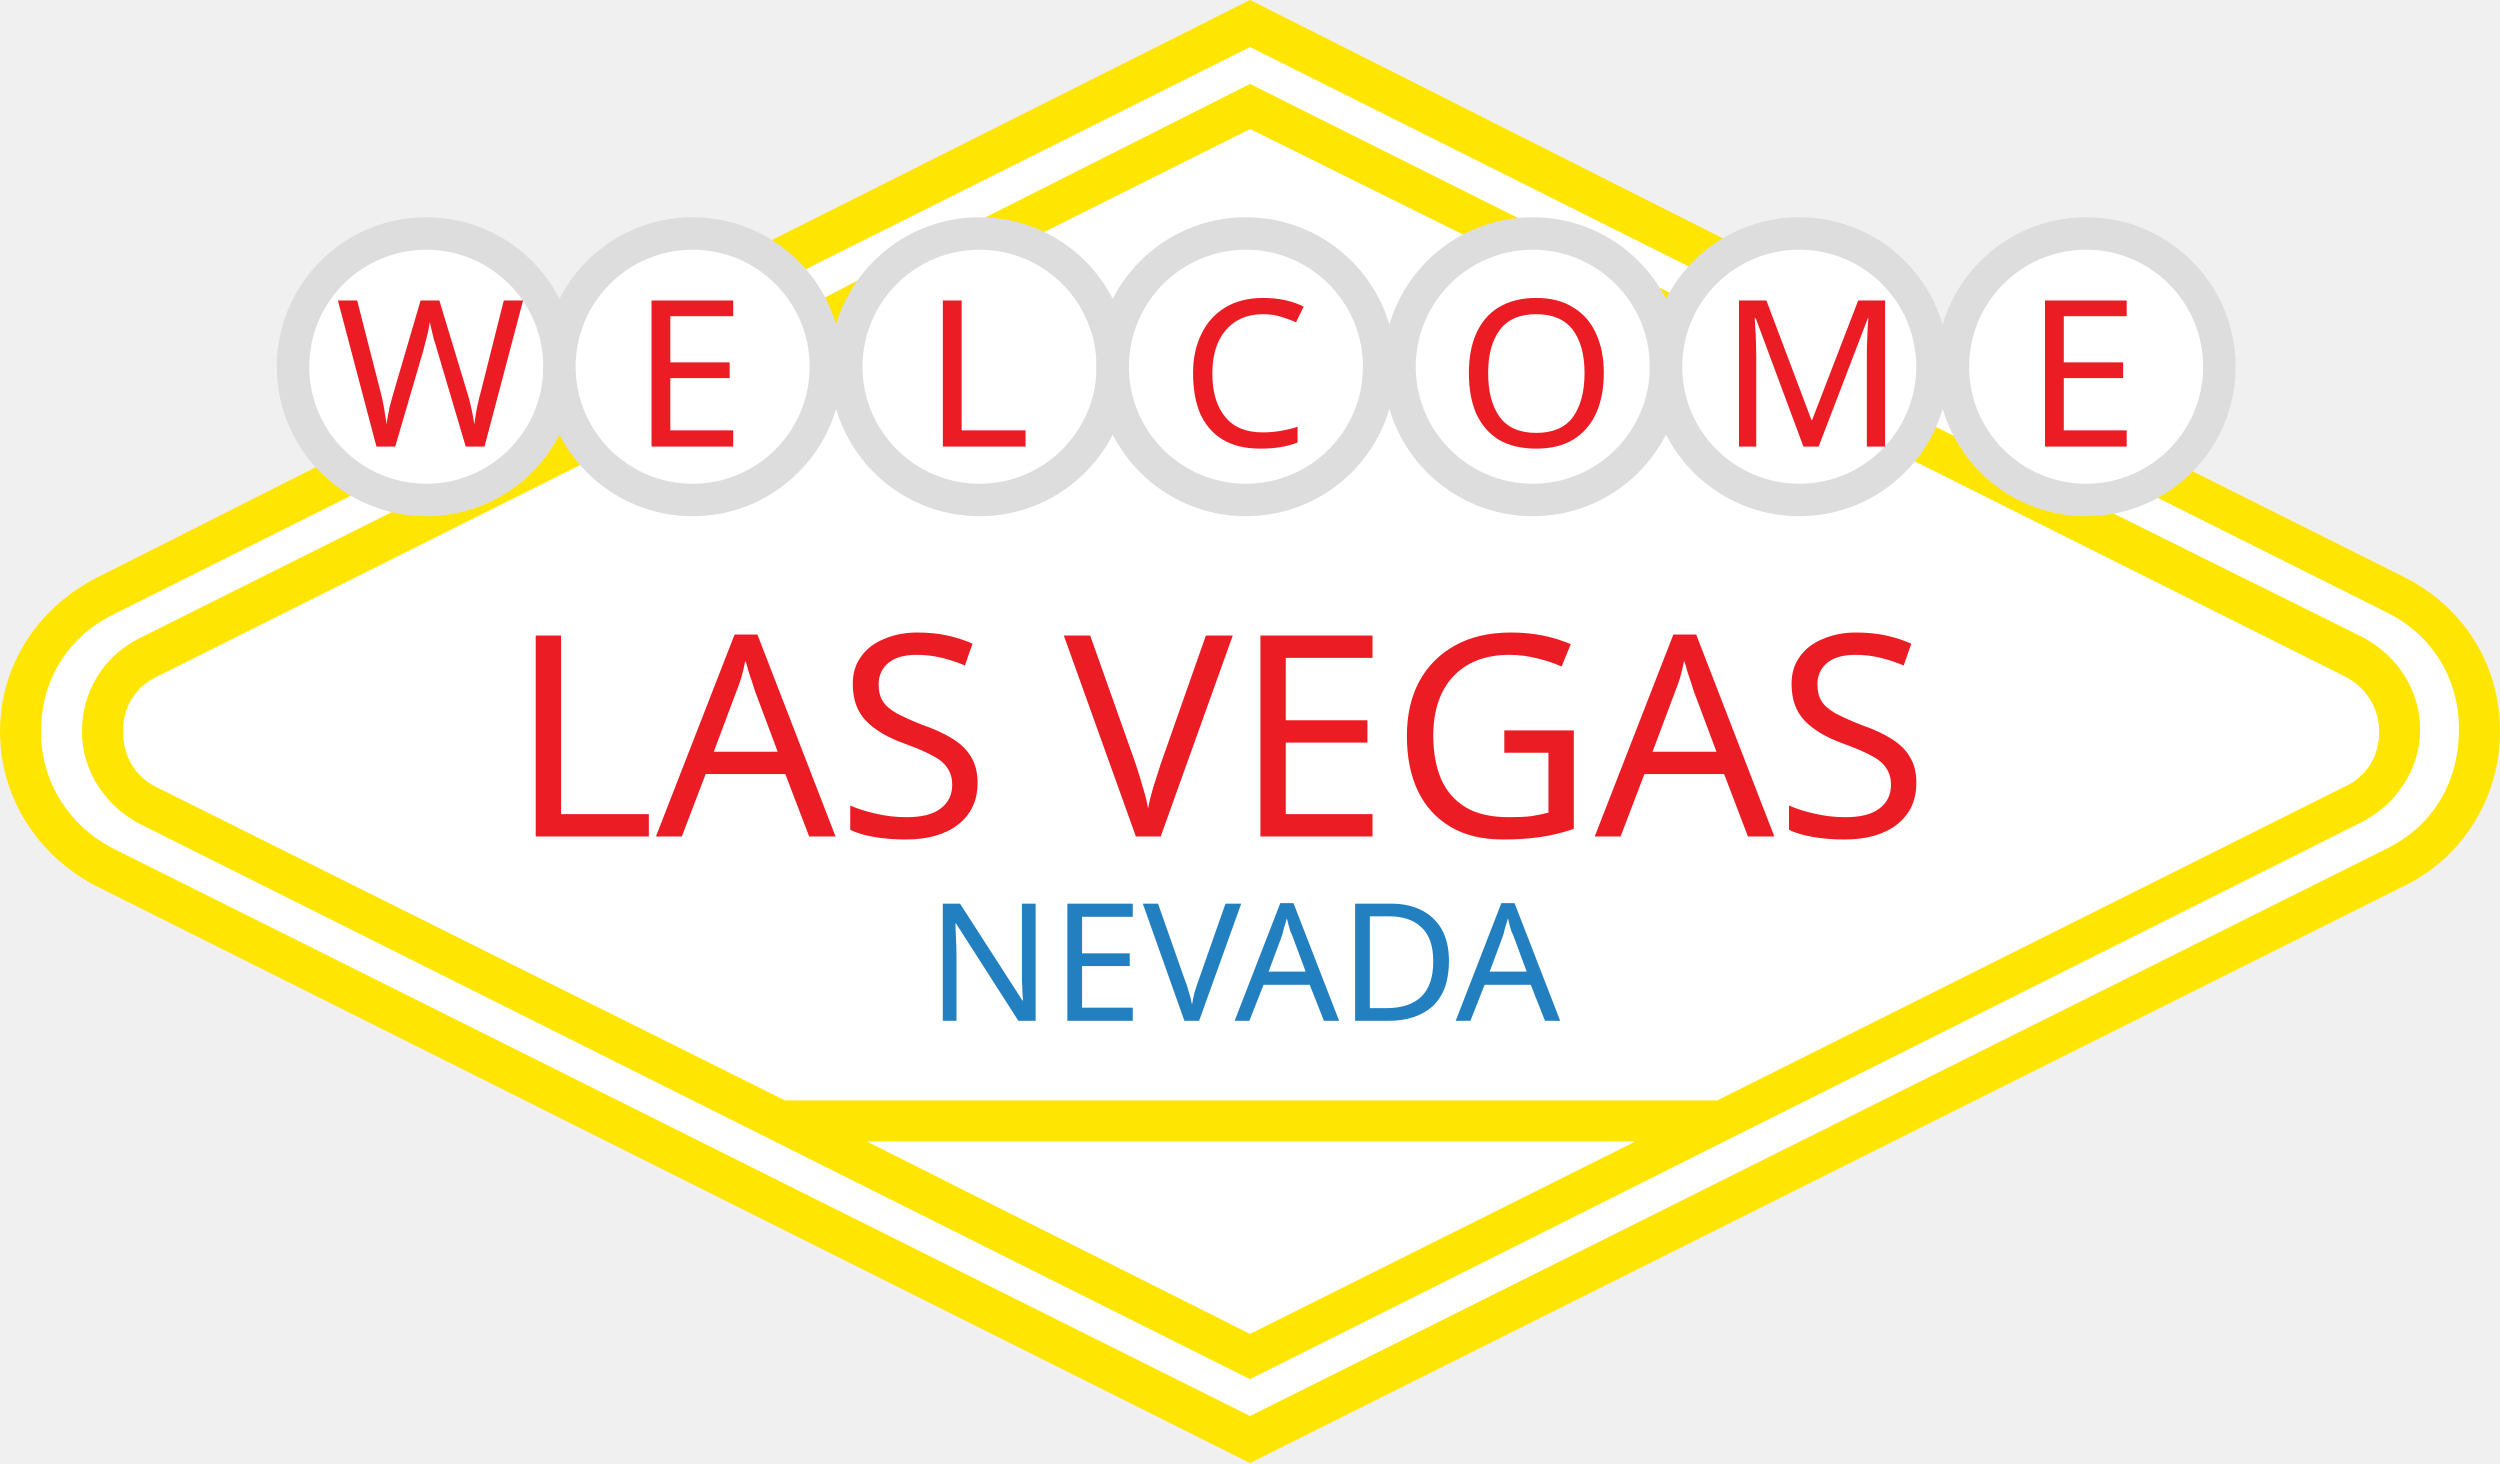
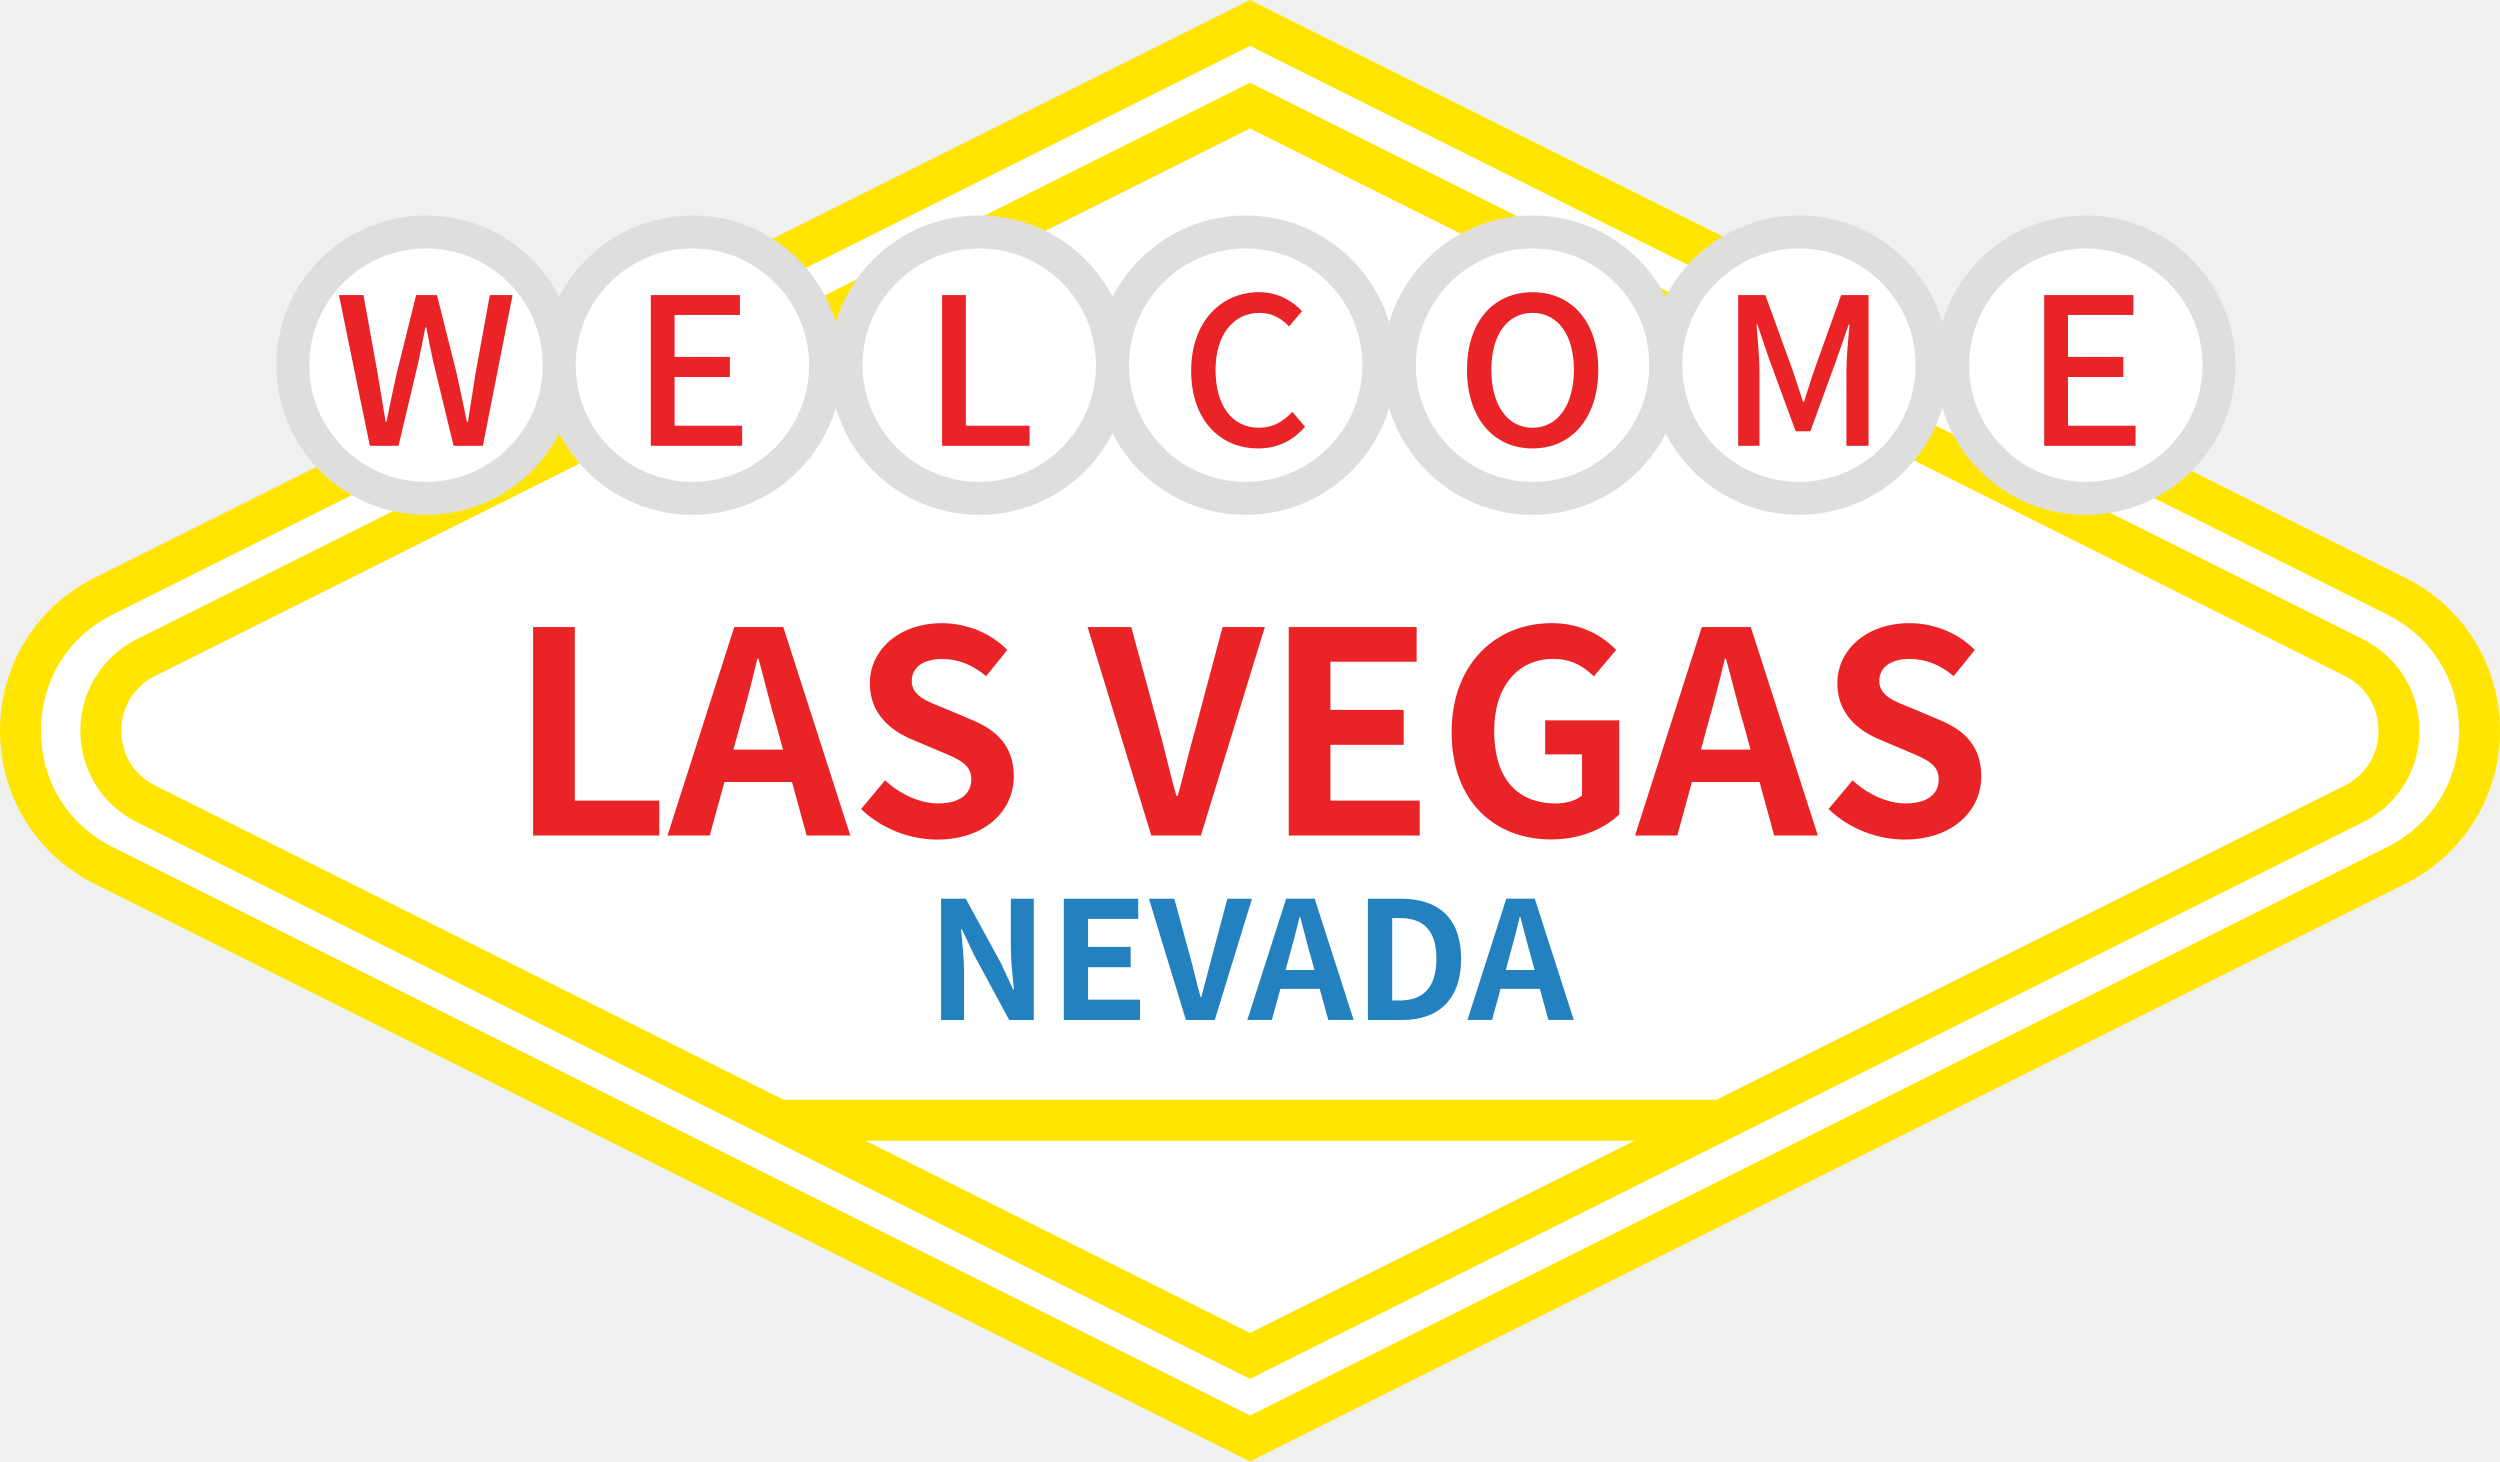
- <svg xmlns="http://www.w3.org/2000/svg" version="1.1" id="Layer_1" x="0px" y="0px" width="76.999px" height="45.063px" viewBox="-42.425 16.216 76.999 45.063" enable-background="new -42.425 16.216 76.999 45.063" xml:space="preserve">
+ <svg xmlns="http://www.w3.org/2000/svg" version="1.1" id="Layer_1" x="0px" y="0px" width="75.829px" height="44.328px" viewBox="0 0 75.829 44.328" enable-background="new 0 0 75.829 44.328" xml:space="preserve">
+   <g>
+     <path fill="#FFE500" d="M72.957,17.527l-7.222-3.611c0.851-0.74,1.392-1.833,1.392-3.046c0-2.231-1.814-4.04-4.04-4.04   c-2.132,0-3.878,1.653-4.027,3.748l-0.348-0.18h-0.007c-0.229-2.008-1.946-3.568-4.009-3.568c-0.74,0-1.436,0.199-2.033,0.547   L37.914,0L23.159,7.377c-0.597-0.348-1.287-0.547-2.027-0.547c-2.069,0-3.779,1.56-4.009,3.568l-0.354,0.174   c-0.156-2.095-1.902-3.742-4.028-3.742c-2.231,0-4.04,1.809-4.04,4.04c0,1.218,0.541,2.306,1.393,3.046l-7.229,3.611   C1.094,18.41,0,20.188,0,22.164s1.094,3.754,2.865,4.643l35.049,17.521l35.042-17.521c1.771-0.888,2.872-2.666,2.872-4.643   S74.728,18.41,72.957,17.527z" />
+     <path fill="#FFFFFF" d="M63.086,8.074c1.541,0,2.797,1.255,2.797,2.797c0,1.032-0.565,1.939-1.404,2.418   c-0.41,0.243-0.883,0.379-1.393,0.379c-0.36,0-0.709-0.068-1.025-0.199c-0.025-0.006-0.043-0.012-0.063-0.025   c-0.137-0.056-0.267-0.125-0.391-0.205c-0.031-0.012-0.057-0.031-0.088-0.05c-0.658-0.447-1.112-1.163-1.211-1.989   c-0.014-0.106-0.02-0.218-0.02-0.33C60.29,9.329,61.54,8.074,63.086,8.074z" />
+     <path fill="#FFFFFF" d="M52.063,33.357H23.766L4.711,23.83c-0.646-0.317-1.032-0.944-1.032-1.666s0.385-1.342,1.032-1.666   l13.556-6.781c0.734,0.74,1.747,1.193,2.865,1.193c2.226,0,4.04-1.815,4.04-4.04c0-0.199-0.012-0.392-0.043-0.578l0.435-0.218   c-0.056,0.261-0.081,0.522-0.081,0.795c0,2.225,1.809,4.04,4.04,4.04c2.225,0,4.04-1.815,4.04-4.04   c0-1.609-0.945-2.996-2.306-3.642l6.657-3.332l6.657,3.325c-1.367,0.646-2.306,2.039-2.306,3.648c0,2.225,1.809,4.04,4.04,4.04   c2.225,0,4.039-1.815,4.039-4.04c0-0.273-0.024-0.535-0.074-0.795l0.43,0.218c-0.031,0.186-0.044,0.379-0.044,0.578   c0,2.225,1.809,4.04,4.04,4.04c1.113,0,2.125-0.454,2.859-1.193l13.556,6.781c0.646,0.323,1.032,0.944,1.032,1.666   s-0.386,1.349-1.032,1.666L52.063,33.357z" />
+     <polygon fill="#FFFFFF" points="49.576,34.601 49.575,34.601 37.914,40.431 26.252,34.601  " />
+     <path fill="#FFFFFF" d="M16.608,12.045l0.584-0.292c0.075,0.336,0.186,0.653,0.342,0.945l-1.84,0.919l-0.006,0.006   C16.104,13.183,16.428,12.642,16.608,12.045z" />
+     <path fill="#FFFFFF" d="M29.523,8.074h0.038c1.522,0.019,2.759,1.268,2.759,2.797c0,1.542-1.255,2.797-2.797,2.797   c-1.547,0-2.797-1.255-2.797-2.797c0-0.615,0.199-1.193,0.547-1.653C27.777,8.527,28.597,8.074,29.523,8.074z" />
+     <path fill="#FFFFFF" d="M48.548,9.211c0,0,0.007,0.006,0.013,0.006c0.336,0.46,0.541,1.038,0.541,1.653   c0,1.542-1.256,2.797-2.797,2.797c-1.548,0-2.797-1.255-2.797-2.797c0-1.529,1.23-2.778,2.76-2.797h0.037   C47.225,8.074,48.045,8.521,48.548,9.211z" />
+     <path fill="#FFFFFF" d="M60.128,13.618l-1.84-0.919c0.161-0.292,0.273-0.609,0.348-0.945l0.585,0.292   C59.401,12.635,59.717,13.177,60.128,13.618z" />
+     <path fill="#FFFFFF" d="M54.696,8.074c1.1,0,2.057,0.64,2.506,1.572c0.191,0.373,0.291,0.783,0.291,1.225   c0,0.105-0.006,0.205-0.012,0.305c-0.045,0.348-0.145,0.671-0.299,0.969c-0.193,0.385-0.479,0.721-0.827,0.976   c-0.46,0.342-1.038,0.547-1.659,0.547c-1.541,0-2.785-1.243-2.797-2.778v-0.019c0-0.441,0.1-0.852,0.285-1.225   c0.144-0.305,0.349-0.584,0.604-0.813c0.373-0.355,0.846-0.603,1.374-0.709C54.334,8.093,54.509,8.074,54.696,8.074z" />
+     <path fill="#FFFFFF" d="M37.914,1.392L51.62,8.248c-0.212,0.254-0.398,0.535-0.548,0.839l-1.709-0.852   c-0.684-0.795-1.672-1.318-2.784-1.393l-8.665-4.332L29.25,6.843c-1.119,0.075-2.107,0.597-2.791,1.393l-1.703,0.857   c-0.149-0.304-0.336-0.59-0.553-0.845L37.914,1.392z" />
+     <path fill="#FFFFFF" d="M21.132,8.074c0.181,0,0.361,0.019,0.535,0.05c0.528,0.106,1.001,0.354,1.374,0.709   c0.249,0.229,0.454,0.509,0.597,0.813c0.192,0.373,0.292,0.783,0.292,1.225v0.019c-0.012,1.536-1.261,2.778-2.797,2.778   c-0.627,0-1.199-0.205-1.659-0.547c-0.348-0.255-0.634-0.591-0.827-0.976c-0.155-0.298-0.254-0.621-0.298-0.969   c-0.006-0.1-0.012-0.199-0.012-0.305c0-0.435,0.1-0.852,0.28-1.218C19.063,8.72,20.02,8.074,21.132,8.074z" />
+     <path fill="#FFFFFF" d="M9.945,10.871c0-1.542,1.25-2.797,2.797-2.797c1.542,0,2.797,1.255,2.797,2.797   c0,0.112-0.006,0.224-0.019,0.33c-0.1,0.858-0.596,1.597-1.293,2.032c-0.149,0.1-0.31,0.18-0.484,0.242   c-0.311,0.125-0.647,0.193-1.001,0.193c-0.51,0-0.988-0.136-1.398-0.379C10.504,12.81,9.945,11.902,9.945,10.871z" />
+     <path fill="#FFFFFF" d="M72.404,25.694l-34.49,17.241L3.418,25.694c-1.361-0.684-2.175-2.001-2.175-3.53   c0-1.523,0.814-2.847,2.175-3.524l7.95-3.972c0.429,0.156,0.889,0.243,1.374,0.243c0.137,0,0.273-0.006,0.404-0.019l-8.987,4.494   c-1.063,0.528-1.722,1.598-1.722,2.778c0,1.187,0.659,2.25,1.722,2.778l33.756,16.881l33.75-16.881   c1.063-0.528,1.721-1.591,1.721-2.778c0-1.181-0.658-2.25-1.721-2.778l-8.988-4.494c0.131,0.012,0.273,0.019,0.41,0.019   c0.479,0,0.945-0.087,1.368-0.243l7.949,3.972c1.36,0.677,2.181,2.001,2.181,3.524C74.584,23.693,73.764,25.011,72.404,25.694z" />
+   </g>
+   <g>
+     <path fill="#FFE500" d="M37.914,14.911c2.226,0,4.04-1.815,4.04-4.04c0-2.231-1.814-4.04-4.04-4.04c-2.231,0-4.04,1.809-4.04,4.04   C33.874,13.096,35.683,14.911,37.914,14.911z" />
+     <path fill="#FFFFFF" d="M37.914,8.074c1.542,0,2.797,1.255,2.797,2.797s-1.255,2.797-2.797,2.797c-1.547,0-2.796-1.255-2.796-2.797   S36.367,8.074,37.914,8.074z" />
+   </g>
+   <circle fill="#FFFFFF" stroke="#DEDEDD" stroke-miterlimit="10" cx="12.922" cy="11.076" r="4.04" />
+   <circle fill="#FFFFFF" stroke="#DEDEDD" stroke-miterlimit="10" cx="21.002" cy="11.076" r="4.04" />
+   <circle fill="#FFFFFF" stroke="#DEDEDD" stroke-miterlimit="10" cx="29.704" cy="11.076" r="4.04" />
+   <circle fill="#FFFFFF" stroke="#DEDEDD" stroke-miterlimit="10" cx="37.784" cy="11.076" r="4.04" />
+   <circle fill="#FFFFFF" stroke="#DEDEDD" stroke-miterlimit="10" cx="46.486" cy="11.076" r="4.04" />
+   <circle fill="#FFFFFF" stroke="#DEDEDD" stroke-miterlimit="10" cx="54.565" cy="11.076" r="4.04" />
+   <circle fill="#FFFFFF" stroke="#DEDEDD" stroke-miterlimit="10" cx="63.267" cy="11.076" r="4.04" />
  <g>
    <g>
-       <path fill="#FFE502" d="M31.67,34.014l-7.322-3.661c0.886-0.759,1.392-1.894,1.392-3.094c0-2.272-1.828-4.101-4.105-4.101    c-2.146,0-3.91,1.705-4.101,3.783l-0.376-0.185l0,0c-0.253-2.023-1.959-3.599-4.104-3.599c-0.756,0-1.453,0.188-2.082,0.566    l-14.896-7.509l-14.958,7.509c-0.631-0.379-1.324-0.566-2.082-0.566c-2.083,0-3.851,1.575-4.104,3.599l-0.316,0.25    c-0.188-2.144-1.955-3.784-4.101-3.784c-2.21-0.064-4.104,1.764-4.104,4.036c0,1.262,0.569,2.335,1.39,3.094l-7.258,3.661    c-1.831,0.946-2.967,2.714-2.967,4.733c0,2.017,1.136,3.787,2.903,4.73l35.597,17.801L31.67,43.478    c1.771-0.882,2.904-2.714,2.904-4.73C34.574,36.728,33.502,34.96,31.67,34.014z" />
-       <path fill="#FFFFFF" d="M21.634,24.42c1.581,0,2.845,1.264,2.845,2.839c0,1.074-0.567,1.959-1.453,2.462    c-0.44,0.253-0.885,0.379-1.392,0.379c-0.374,0-0.69-0.062-1.008-0.19h-0.063c-0.125-0.063-0.25-0.124-0.377-0.188    c-0.062,0-0.062,0-0.062-0.065c-0.697-0.438-1.138-1.196-1.203-2.017c0-0.127,0-0.191,0-0.314    C18.798,25.745,20.124,24.42,21.634,24.42z" />
-       <path fill="#FFFFFF" d="M10.465,50.108h-28.716l-19.376-9.659c-0.632-0.313-1.01-0.943-1.01-1.702s0.378-1.388,1.073-1.705    l13.759-6.881c0.757,0.759,1.767,1.203,2.904,1.203c2.271,0,4.102-1.831,4.102-4.105c0-0.188,0-0.379-0.063-0.566l0.443-0.253    c-0.063,0.253-0.063,0.502-0.063,0.819c0,2.274,1.83,4.105,4.101,4.105c2.273,0,4.104-1.831,4.104-4.105    c0-1.641-0.947-3.031-2.336-3.722l6.691-3.347l6.754,3.347c-1.388,0.629-2.338,2.081-2.338,3.722c0,2.274,1.832,4.105,4.105,4.105    s4.102-1.831,4.102-4.105c0-0.252,0-0.566-0.065-0.819l0.444,0.253c0,0.188-0.062,0.379-0.062,0.566    c0,2.274,1.829,4.105,4.102,4.105c1.135,0,2.146-0.444,2.901-1.203l13.758,6.881c0.636,0.317,1.074,0.946,1.074,1.705    s-0.377,1.389-1.074,1.702L10.465,50.108z" />
-       <polygon fill="#FFFFFF" points="7.942,51.373 7.942,51.373 -3.925,57.3 -15.727,51.373   " />
-       <path fill="#FFFFFF" d="M-25.509,28.459l0.567-0.314c0.063,0.314,0.189,0.629,0.316,0.943l-1.894,0.95l0,0    C-26.015,29.655-25.699,29.088-25.509,28.459z" />
-       <path fill="#FFFFFF" d="M-12.446,24.42L-12.446,24.42c1.579,0,2.841,1.264,2.841,2.839c0,1.576-1.262,2.841-2.841,2.841    c-1.578,0-2.84-1.265-2.84-2.841c0-0.632,0.189-1.199,0.569-1.705C-14.213,24.925-13.33,24.42-12.446,24.42z" />
-       <path fill="#FFFFFF" d="M6.931,25.618L6.931,25.618c0.379,0.503,0.567,1.074,0.567,1.706c0,1.576-1.261,2.837-2.837,2.837    c-1.579,0-2.844-1.261-2.844-2.837c0-1.579,1.265-2.844,2.779-2.844h0.065C5.543,24.42,6.363,24.925,6.931,25.618z" />
-       <path fill="#FFFFFF" d="M18.669,30.1l-1.894-0.947c0.19-0.317,0.252-0.632,0.382-0.946l0.566,0.314    C17.912,29.088,18.23,29.594,18.669,30.1z" />
-       <path fill="#FFFFFF" d="M13.117,24.42c1.135,0,2.081,0.632,2.522,1.579c0.191,0.376,0.314,0.819,0.314,1.26    c0,0.127,0,0.188,0,0.319c-0.062,0.376-0.123,0.689-0.314,1.008c-0.188,0.379-0.506,0.755-0.82,1.008    c-0.441,0.315-1.073,0.506-1.702,0.506c-1.579,0-2.84-1.265-2.84-2.841l0,0c0-0.44,0.126-0.884,0.314-1.26    c0.126-0.315,0.379-0.568,0.633-0.821c0.375-0.379,0.881-0.632,1.387-0.697C12.803,24.48,12.926,24.42,13.117,24.42z" />
-       <path fill="#FFFFFF" d="M-3.925,17.665L9.959,24.61c-0.188,0.253-0.376,0.567-0.567,0.82l-1.767-0.885    c-0.694-0.821-1.706-1.323-2.84-1.388L-3.925,18.8l-8.772,4.423c-1.136,0.062-2.146,0.629-2.84,1.388l-1.704,0.882    c-0.126-0.314-0.316-0.567-0.569-0.882L-3.925,17.665z" />
-       <path fill="#FFFFFF" d="M-20.965,24.42c0.188,0,0.377,0,0.567,0.061c0.504,0.13,1.01,0.383,1.388,0.697    c0.253,0.253,0.442,0.506,0.632,0.821c0.189,0.376,0.314,0.819,0.314,1.26l0,0c0,1.576-1.262,2.841-2.839,2.841    c-0.632,0-1.2-0.19-1.706-0.566c-0.378-0.254-0.63-0.568-0.82-1.013c-0.188-0.314-0.251-0.629-0.314-1.009    c0-0.126,0-0.188,0-0.317c0-0.438,0.126-0.882,0.251-1.258C-23.048,25.116-22.039,24.42-20.965,24.42z" />
-       <path fill="#FFFFFF" d="M-32.326,27.259c0-1.575,1.263-2.839,2.84-2.839c1.577,0,2.84,1.264,2.84,2.839c0,0.127,0,0.253,0,0.319    c-0.126,0.881-0.63,1.64-1.326,2.077c-0.126,0.13-0.314,0.191-0.504,0.254c-0.316,0.129-0.632,0.19-1.01,0.19    c-0.506,0-1.01-0.126-1.451-0.379C-31.759,29.279-32.326,28.333-32.326,27.259z" />
-       <path fill="#FFFFFF" d="M31.103,42.343L-3.925,59.829l-35.029-17.486c-1.325-0.69-2.208-2.017-2.208-3.596s0.82-2.905,2.208-3.596    l8.078-4.039c0.443,0.188,0.883,0.252,1.39,0.252c0.126,0,0.252,0,0.377,0l-9.088,4.542c-1.071,0.567-1.704,1.642-1.704,2.841    c0,1.196,0.695,2.27,1.767,2.837l34.208,17.11l34.271-17.172c1.069-0.567,1.769-1.641,1.769-2.837    c0-1.203-0.699-2.276-1.769-2.844L21.198,31.3c0.122,0,0.25,0,0.436,0c0.507,0,0.951-0.065,1.392-0.254l8.077,4.041    c1.388,0.693,2.207,2.02,2.207,3.599C33.31,40.326,32.49,41.652,31.103,42.343z" />
+       <path fill="#EA2327" d="M10.28,8.95h0.745l0.429,2.379l0.243,1.466h0.024c0.099-0.491,0.205-0.981,0.31-1.466l0.591-2.379h0.633    l0.596,2.379c0.106,0.479,0.205,0.969,0.311,1.466h0.031c0.075-0.497,0.156-0.988,0.23-1.466l0.435-2.379h0.689l-0.901,4.572    h-0.888l-0.615-2.542c-0.081-0.36-0.149-0.702-0.211-1.049h-0.031c-0.062,0.348-0.136,0.689-0.211,1.049l-0.603,2.542h-0.869    L10.28,8.95z" />
    </g>
+   </g>
+   <g>
    <g>
-       <circle fill="#FFE502" cx="-3.925" cy="27.261" r="4.103" />
-       <circle fill="#FFFFFF" cx="-3.925" cy="27.26" r="2.84" />
+       <path fill="#EA2327" d="M16.17,19.02h1.265v5.264h2.563v1.059H16.17V19.02z" />
+       <path fill="#EA2327" d="M24.023,23.72h-2.051l-0.444,1.623h-1.282l2.025-6.323h1.487l2.033,6.323h-1.324L24.023,23.72z     M23.75,22.737l-0.188-0.691c-0.197-0.658-0.367-1.385-0.556-2.068h-0.034c-0.163,0.692-0.351,1.41-0.538,2.068l-0.188,0.691    H23.75z" />
+       <path fill="#EA2327" d="M26.118,24.54l0.727-0.871c0.453,0.418,1.051,0.7,1.607,0.7c0.658,0,1.008-0.282,1.008-0.726    c0-0.47-0.385-0.615-0.949-0.854l-0.846-0.358c-0.641-0.265-1.282-0.778-1.282-1.701c0-1.034,0.906-1.828,2.188-1.828    c0.734,0,1.469,0.29,1.982,0.812l-0.642,0.795c-0.401-0.333-0.82-0.521-1.341-0.521c-0.556,0-0.915,0.248-0.915,0.667    c0,0.453,0.453,0.615,0.991,0.829l0.829,0.351c0.769,0.316,1.274,0.803,1.274,1.717c0,1.034-0.863,1.914-2.325,1.914    C27.579,25.463,26.733,25.13,26.118,24.54z" />
+       <path fill="#EA2327" d="M32.988,19.02h1.325l0.837,3.076c0.197,0.701,0.325,1.333,0.53,2.043h0.043    c0.196-0.709,0.341-1.342,0.539-2.043l0.82-3.076h1.282l-1.939,6.323h-1.504L32.988,19.02z" />
+       <path fill="#EA2327" d="M39.09,19.02h3.879v1.051h-2.615v1.461h2.222v1.06h-2.222v1.692h2.708v1.059H39.09V19.02z" />
+       <path fill="#EA2327" d="M44.03,22.208c0-2.084,1.35-3.307,3.033-3.307c0.914,0,1.547,0.393,1.957,0.812l-0.676,0.803    c-0.307-0.299-0.666-0.53-1.238-0.53c-1.051,0-1.786,0.82-1.786,2.179c0,1.375,0.633,2.204,1.872,2.204    c0.307,0,0.615-0.085,0.794-0.239v-1.248h-1.119v-1.034h2.247v2.854c-0.427,0.419-1.17,0.76-2.051,0.76    C45.336,25.463,44.03,24.318,44.03,22.208z" />
+       <path fill="#EA2327" d="M53.37,23.72h-2.051l-0.444,1.623h-1.281l2.024-6.323h1.486l2.035,6.323h-1.325L53.37,23.72z     M53.096,22.737l-0.188-0.691c-0.197-0.658-0.367-1.385-0.557-2.068h-0.033c-0.162,0.692-0.351,1.41-0.538,2.068l-0.188,0.691    H53.096z" />
+       <path fill="#EA2327" d="M55.463,24.54l0.727-0.871c0.453,0.418,1.051,0.7,1.607,0.7c0.657,0,1.008-0.282,1.008-0.726    c0-0.47-0.385-0.615-0.949-0.854L57.01,22.43c-0.641-0.265-1.281-0.778-1.281-1.701c0-1.034,0.905-1.828,2.188-1.828    c0.734,0,1.469,0.29,1.982,0.812l-0.641,0.795c-0.402-0.333-0.821-0.521-1.342-0.521c-0.556,0-0.914,0.248-0.914,0.667    c0,0.453,0.452,0.615,0.99,0.829l0.83,0.351c0.769,0.316,1.273,0.803,1.273,1.717c0,1.034-0.864,1.914-2.325,1.914    C56.924,25.463,56.079,25.13,55.463,24.54z" />
    </g>
-     <circle fill="#FFFFFF" stroke="#DDDDDD" stroke-miterlimit="10" cx="-29.296" cy="27.511" r="4.104" />
-     <circle fill="#FFFFFF" stroke="#DDDDDD" stroke-miterlimit="10" cx="-21.092" cy="27.511" r="4.104" />
-     <circle fill="#FFFFFF" stroke="#DDDDDD" stroke-miterlimit="10" cx="-12.256" cy="27.511" r="4.104" />
-     <circle fill="#FFFFFF" stroke="#DDDDDD" stroke-miterlimit="10" cx="-4.051" cy="27.511" r="4.104" />
-     <circle fill="#FFFFFF" stroke="#DDDDDD" stroke-miterlimit="10" cx="4.784" cy="27.511" r="4.104" />
-     <circle fill="#FFFFFF" stroke="#DDDDDD" stroke-miterlimit="10" cx="12.991" cy="27.511" r="4.104" />
-     <circle fill="#FFFFFF" stroke="#DDDDDD" stroke-miterlimit="10" cx="21.827" cy="27.511" r="4.104" />
+   </g>
+   <g>
    <g>
-       <text transform="matrix(1 0 0 1 -32.0962 29.9707)" fill="#EB1C24" font-family="'NotoSans'" font-size="6.311">W</text>
+       <path fill="#2381C0" d="M28.543,27.26h0.75l1.069,1.958l0.368,0.795h0.024c-0.039-0.383-0.094-0.869-0.094-1.287V27.26h0.696    v3.678h-0.746l-1.063-1.968l-0.373-0.79H29.15c0.035,0.397,0.09,0.859,0.09,1.282v1.476h-0.696V27.26z" />
+       <path fill="#2381C0" d="M32.268,27.26h2.256v0.611h-1.521v0.85h1.292v0.616h-1.292v0.984h1.575v0.616h-2.311V27.26z" />
+       <path fill="#2381C0" d="M34.849,27.26h0.77l0.487,1.789c0.115,0.408,0.189,0.775,0.308,1.188h0.025    c0.114-0.412,0.199-0.78,0.313-1.188l0.477-1.789h0.746l-1.129,3.678h-0.875L34.849,27.26z" />
+       <path fill="#2381C0" d="M40.029,29.993h-1.193l-0.258,0.944h-0.745l1.178-3.678h0.865l1.183,3.678h-0.77L40.029,29.993z     M39.87,29.421l-0.11-0.402c-0.114-0.383-0.213-0.805-0.322-1.203h-0.021c-0.095,0.403-0.204,0.82-0.313,1.203l-0.109,0.402H39.87    z" />
+       <path fill="#2381C0" d="M41.492,27.26H42.5c1.123,0,1.818,0.582,1.818,1.824c0,1.238-0.695,1.854-1.778,1.854h-1.049V27.26z     M42.456,30.346c0.686,0,1.113-0.368,1.113-1.263c0-0.899-0.428-1.237-1.113-1.237h-0.229v2.5H42.456z" />
+       <path fill="#2381C0" d="M46.707,29.993h-1.192l-0.259,0.944H44.51l1.178-3.678h0.865l1.183,3.678h-0.771L46.707,29.993z     M46.547,29.421l-0.109-0.402c-0.113-0.383-0.213-0.805-0.322-1.203h-0.021c-0.095,0.403-0.204,0.82-0.313,1.203l-0.108,0.402    H46.547z" />
    </g>
+   </g>
+   <g>
    <g>
-       <text transform="matrix(1 0 0 1 -26.769 41.9785)" fill="#EB1C24" font-family="'NotoSans'" font-size="8.678">LAS VEGAS</text>
+       <path fill="#EA2327" d="M19.74,8.95h2.703v0.603h-1.982v1.273h1.677v0.609h-1.677v1.478h2.049v0.609H19.74V8.95z" />
    </g>
+   </g>
+   <g>
    <g>
-       <text transform="matrix(1 0 0 1 -13.8716 47.6572)" fill="#2280C0" font-family="'NotoSans'" font-size="5.049">NEVADA</text>
+       <path fill="#EA2327" d="M28.575,8.95h0.721v3.963h1.932v0.609h-2.653V8.95z" />
    </g>
+   </g>
+   <g>
    <g>
-       <text transform="matrix(1 0 0 1 -22.9673 29.9707)" fill="#EB1C24" font-family="'NotoSans'" font-size="6.311">E</text>
+       <path fill="#EA2327" d="M36.13,11.248c0-1.491,0.907-2.386,2.063-2.386c0.572,0,1.019,0.274,1.299,0.578L39.099,9.9    c-0.236-0.243-0.521-0.41-0.894-0.41c-0.789,0-1.336,0.658-1.336,1.733c0,1.087,0.509,1.752,1.317,1.752    c0.417,0,0.739-0.187,1.012-0.484l0.386,0.453c-0.367,0.422-0.833,0.658-1.423,0.658C37.012,13.602,36.13,12.745,36.13,11.248z" />
    </g>
+   </g>
+   <g>
    <g>
-       <text transform="matrix(1 0 0 1 -13.9946 29.9707)" fill="#EB1C24" font-family="'NotoSans'" font-size="6.311">L</text>
+       <path fill="#EA2327" d="M44.496,11.217c0-1.472,0.813-2.354,1.988-2.354s1.994,0.882,1.994,2.354s-0.819,2.385-1.994,2.385    S44.496,12.689,44.496,11.217z M47.739,11.217c0-1.074-0.497-1.727-1.255-1.727s-1.249,0.652-1.249,1.727    c0,1.075,0.491,1.758,1.249,1.758S47.739,12.292,47.739,11.217z" />
    </g>
+   </g>
+   <g>
    <g>
-       <text transform="matrix(1 0 0 1 -6.0698 29.9707)" fill="#EB1C24" font-family="'NotoSans'" font-size="6.311">C</text>
+       <path fill="#EA2327" d="M52.719,8.95h0.826l0.839,2.311c0.104,0.305,0.198,0.615,0.304,0.925h0.031    c0.105-0.31,0.192-0.621,0.298-0.925l0.827-2.311h0.832v4.572h-0.671V11.26c0-0.41,0.056-1,0.093-1.416h-0.025L55.707,10.9    l-0.795,2.18h-0.447l-0.802-2.18l-0.359-1.056h-0.025c0.031,0.416,0.088,1.006,0.088,1.416v2.262h-0.646V8.95z" />
    </g>
+   </g>
+   <g>
    <g>
-       <text transform="matrix(1 0 0 1 2.4253 29.9707)" fill="#EB1C24" font-family="'NotoSans'" font-size="6.311">O</text>
-     </g>
-     <g>
-       <text transform="matrix(1 0 0 1 10.5259 29.9707)" fill="#EB1C24" font-family="'NotoSans'" font-size="6.311">M</text>
-     </g>
-     <g>
-       <text transform="matrix(1 0 0 1 19.9512 29.9707)" fill="#EB1C24" font-family="'NotoSans'" font-size="6.311">E</text>
+       <path fill="#EA2327" d="M62.004,8.95h2.703v0.603h-1.982v1.273h1.678v0.609h-1.678v1.478h2.05v0.609h-2.771V8.95z" />
    </g>
  </g>
</svg>
